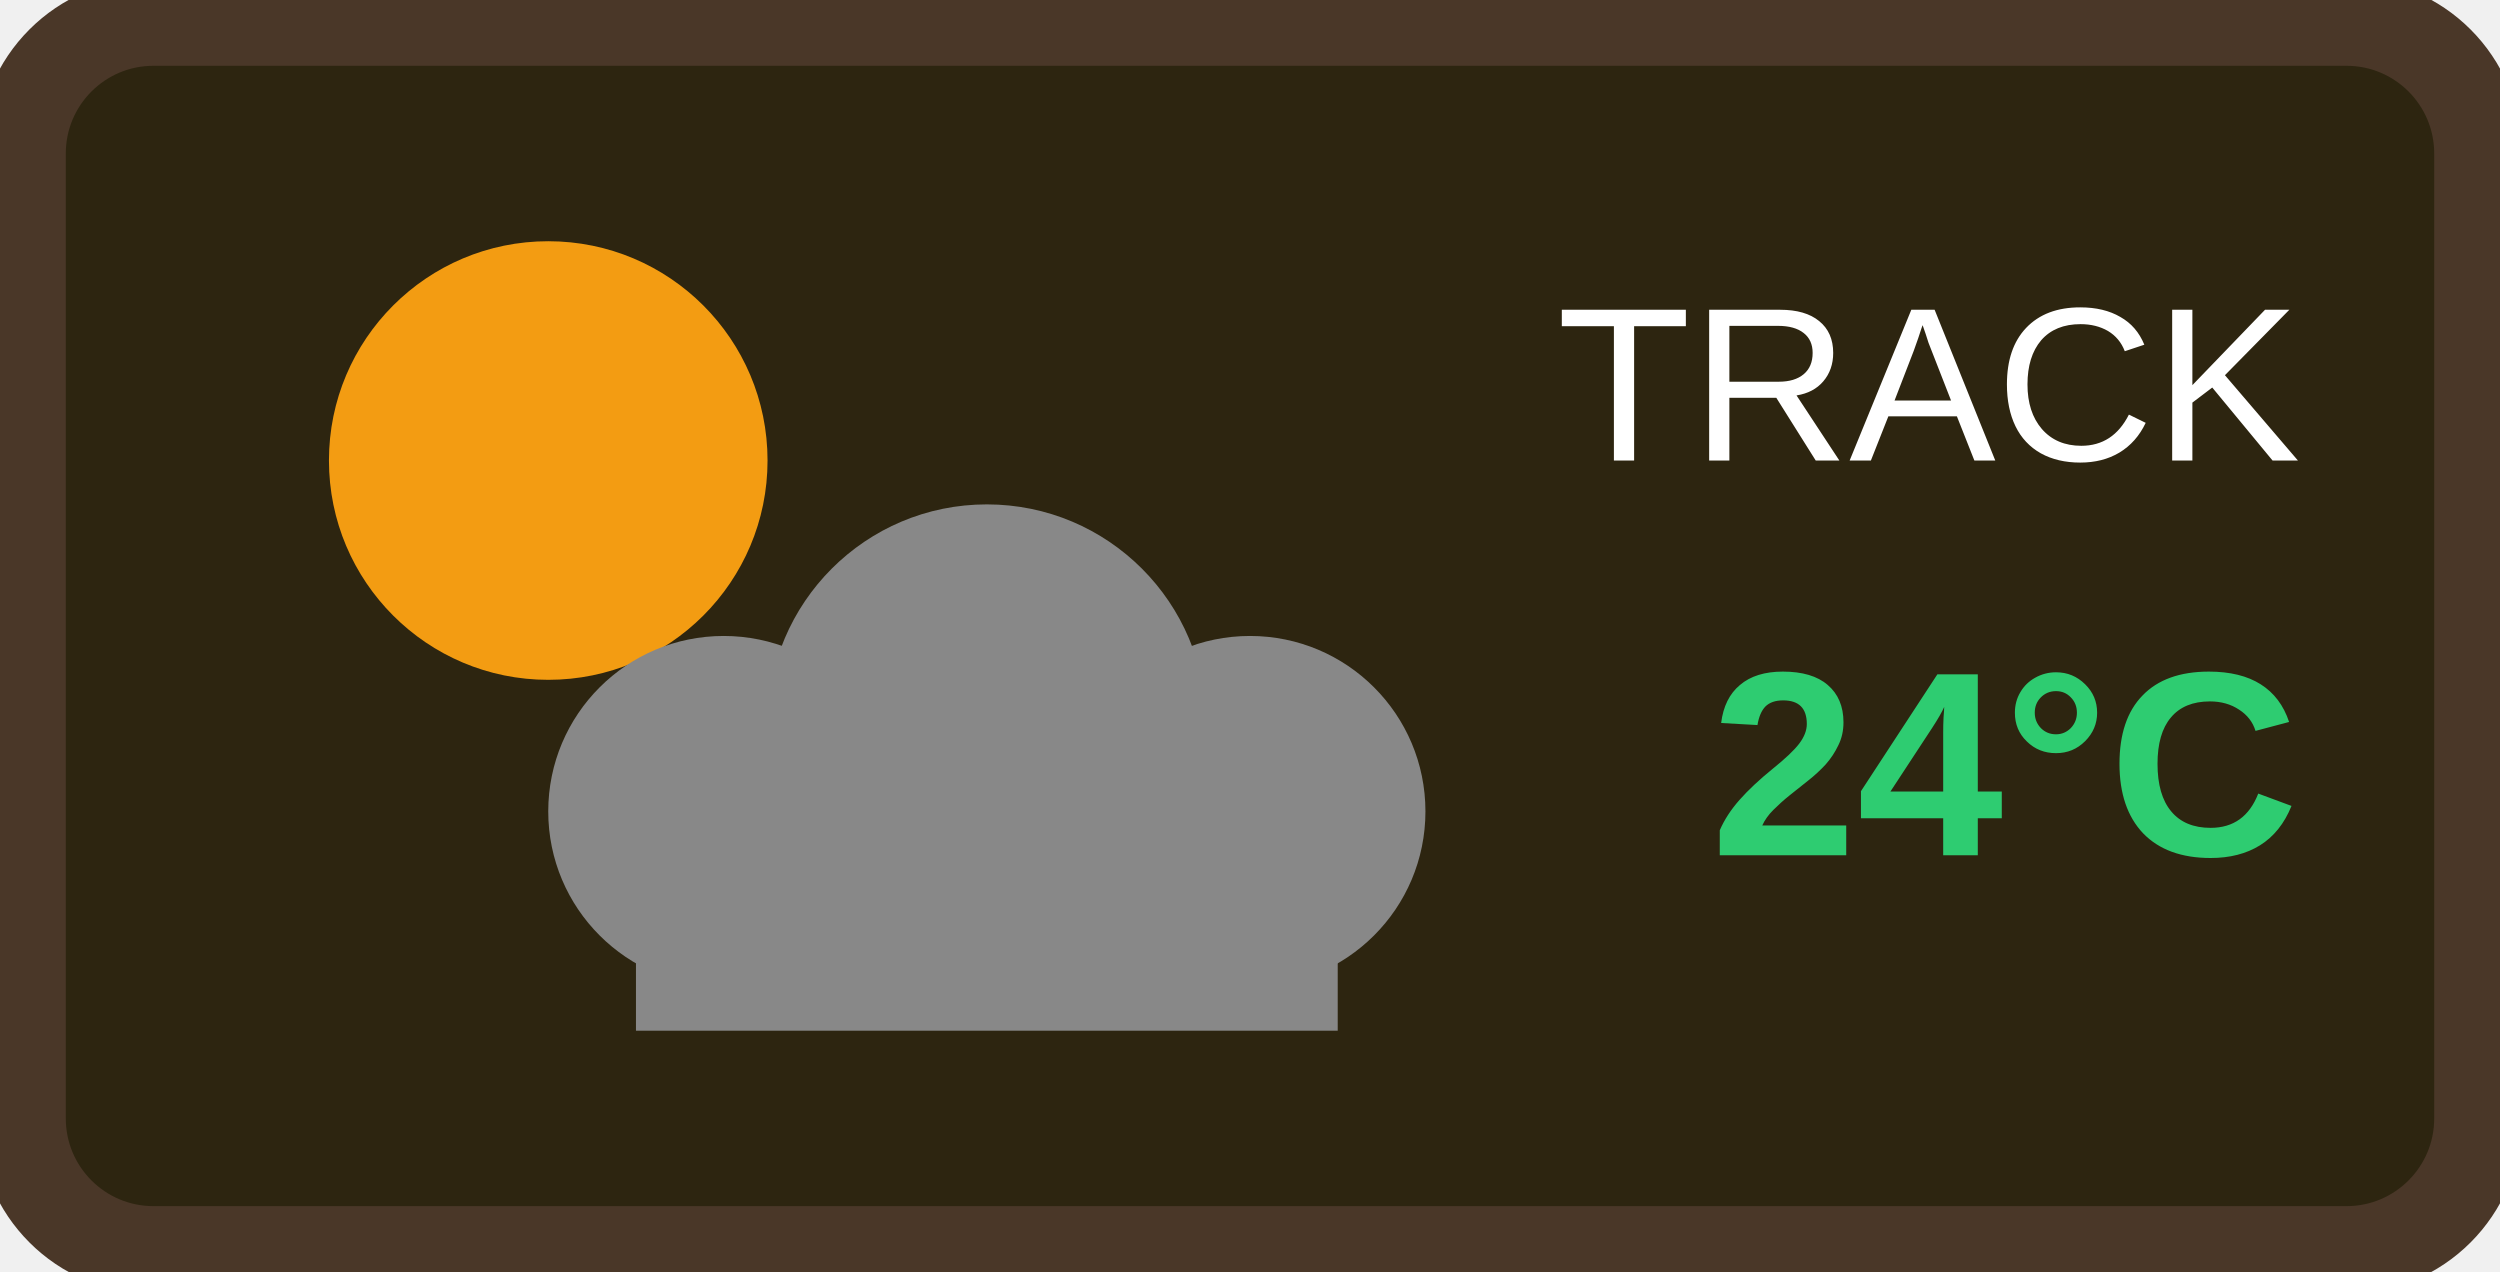
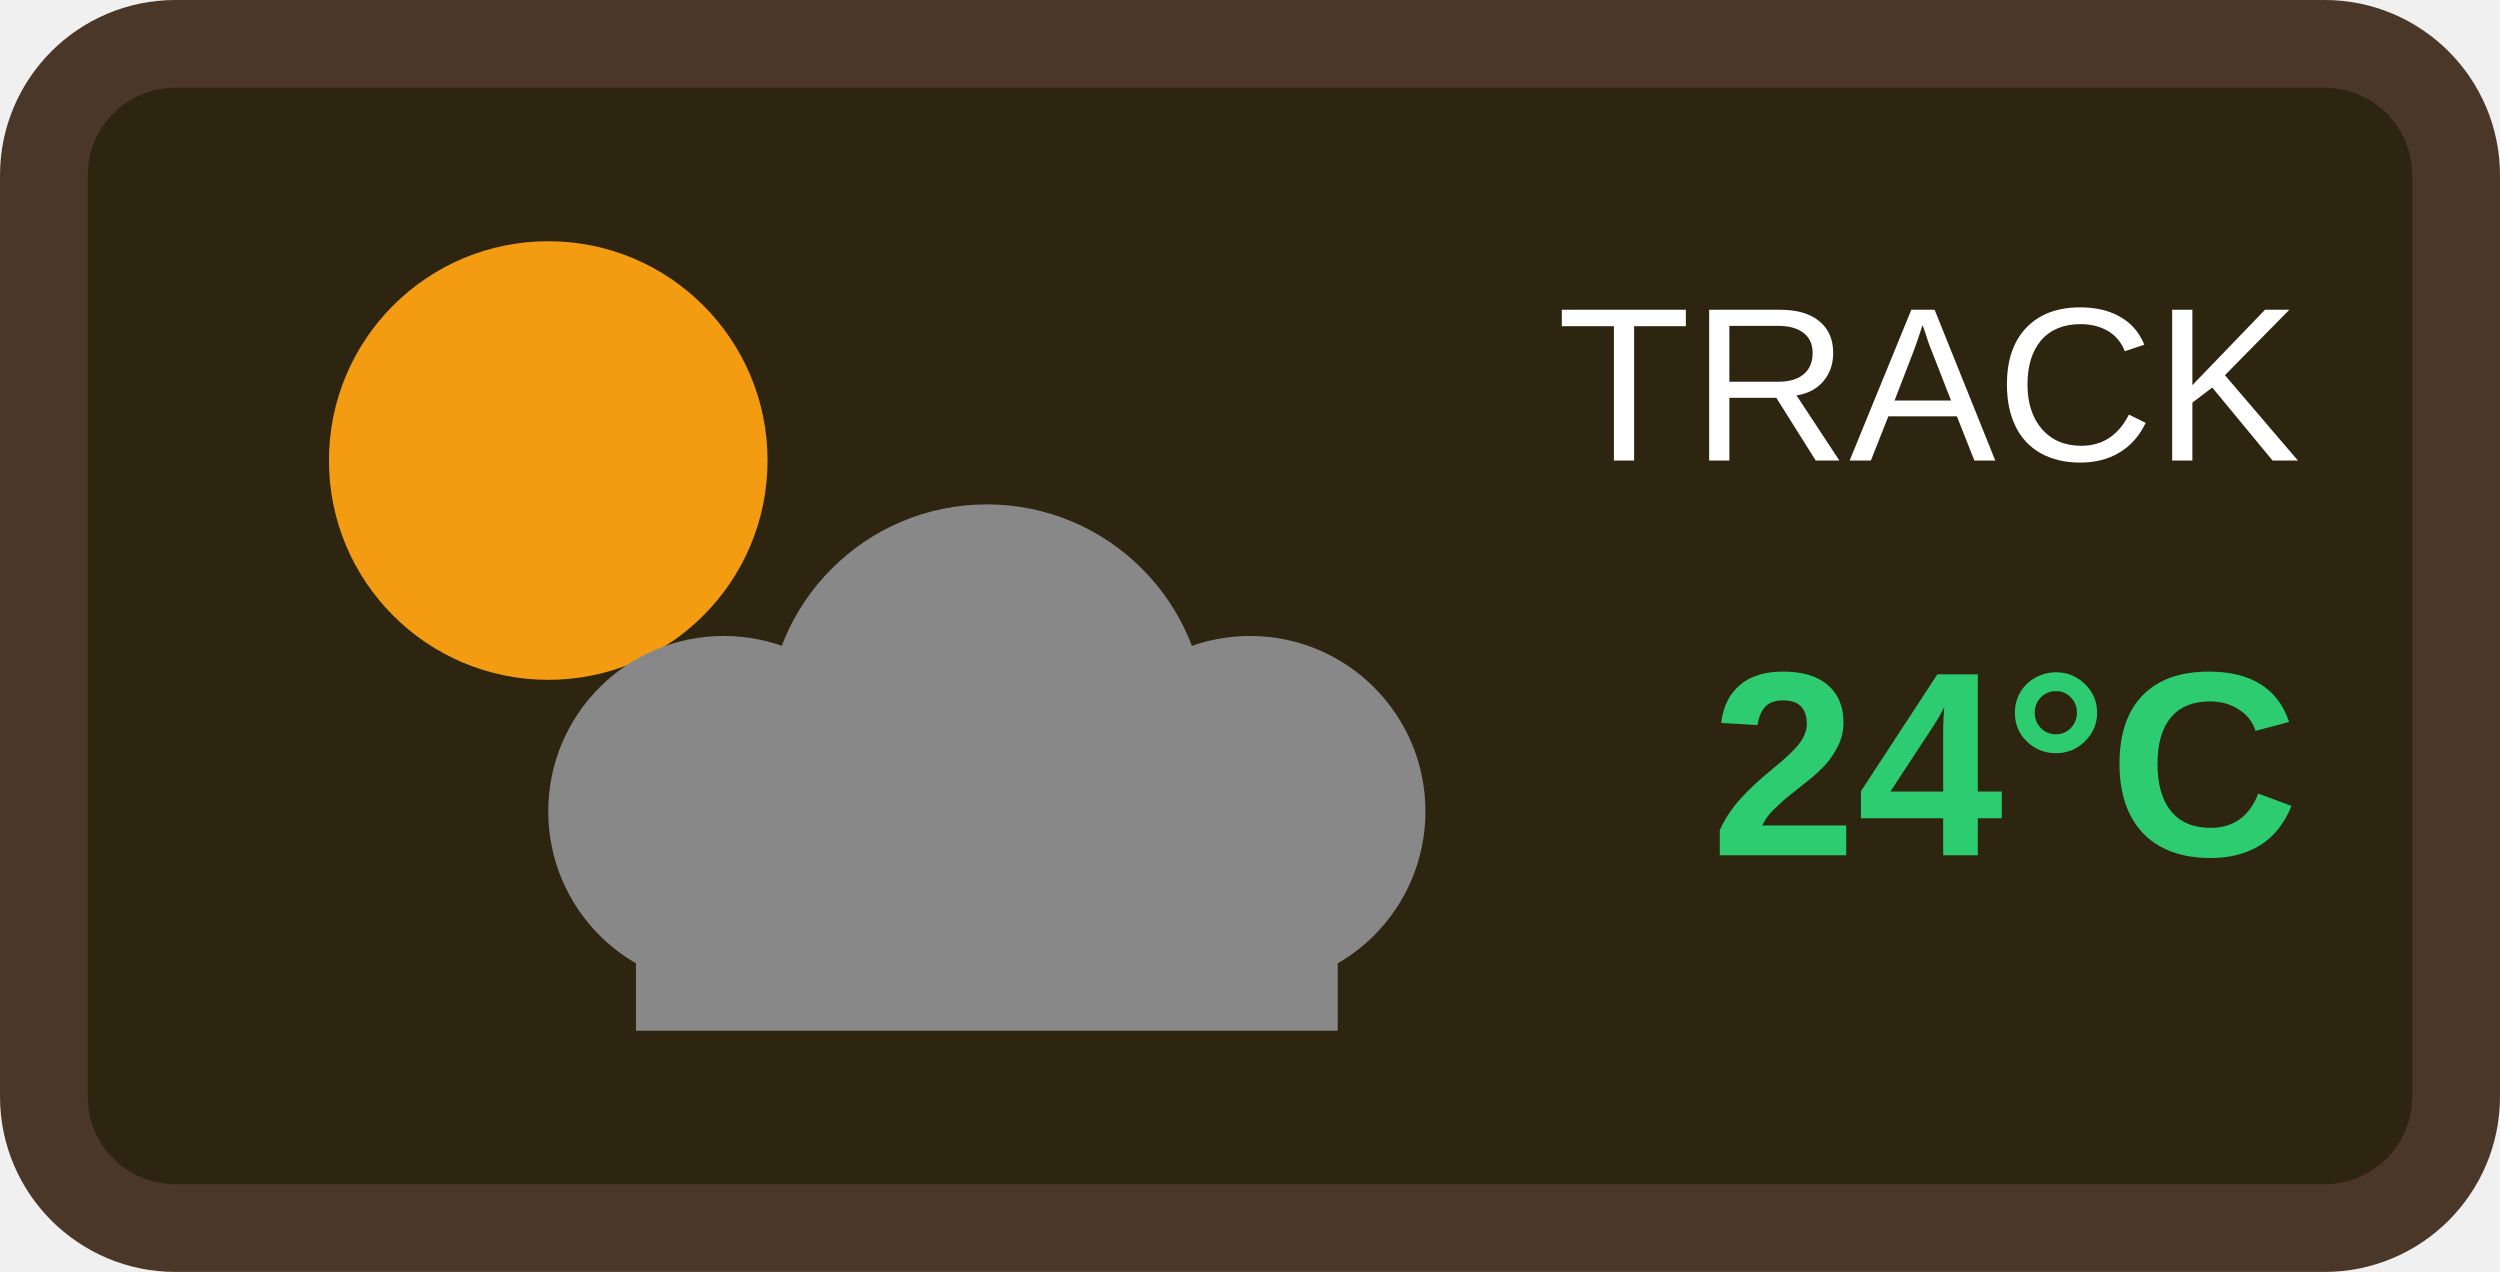
<svg xmlns="http://www.w3.org/2000/svg" viewBox="0 0 114 58" stroke-width="0.5" stroke="#fff" fill="#fff">
-   <rect x="1" y="1" width="112" height="56" rx="6" fill="#2d2510" stroke="#4a3728" stroke-width="4" />
+   <rect x="2" y="2" width="110" height="54" rx="6" fill="#2d2510" stroke="#4a3728" stroke-width="4" />
  <circle cx="25" cy="21" r="10" fill="#f39c12" stroke="none" />
  <circle cx="33" cy="37" r="8" fill="#888888" stroke="none" />
  <circle cx="45" cy="33" r="10" fill="#888888" stroke="none" />
  <circle cx="57" cy="37" r="8" fill="#888888" stroke="none" />
  <rect x="29" y="37" width="32" height="10" fill="#888888" stroke="none" />
  <text x="71" y="21" fill="#ffffff" font-family="Arial, sans-serif" font-size="10" stroke="none">TRACK</text>
  <text x="78" y="39" fill="#2ecc71" font-family="Arial, sans-serif" font-size="12" font-weight="bold" stroke="none">24°C</text>
</svg>
